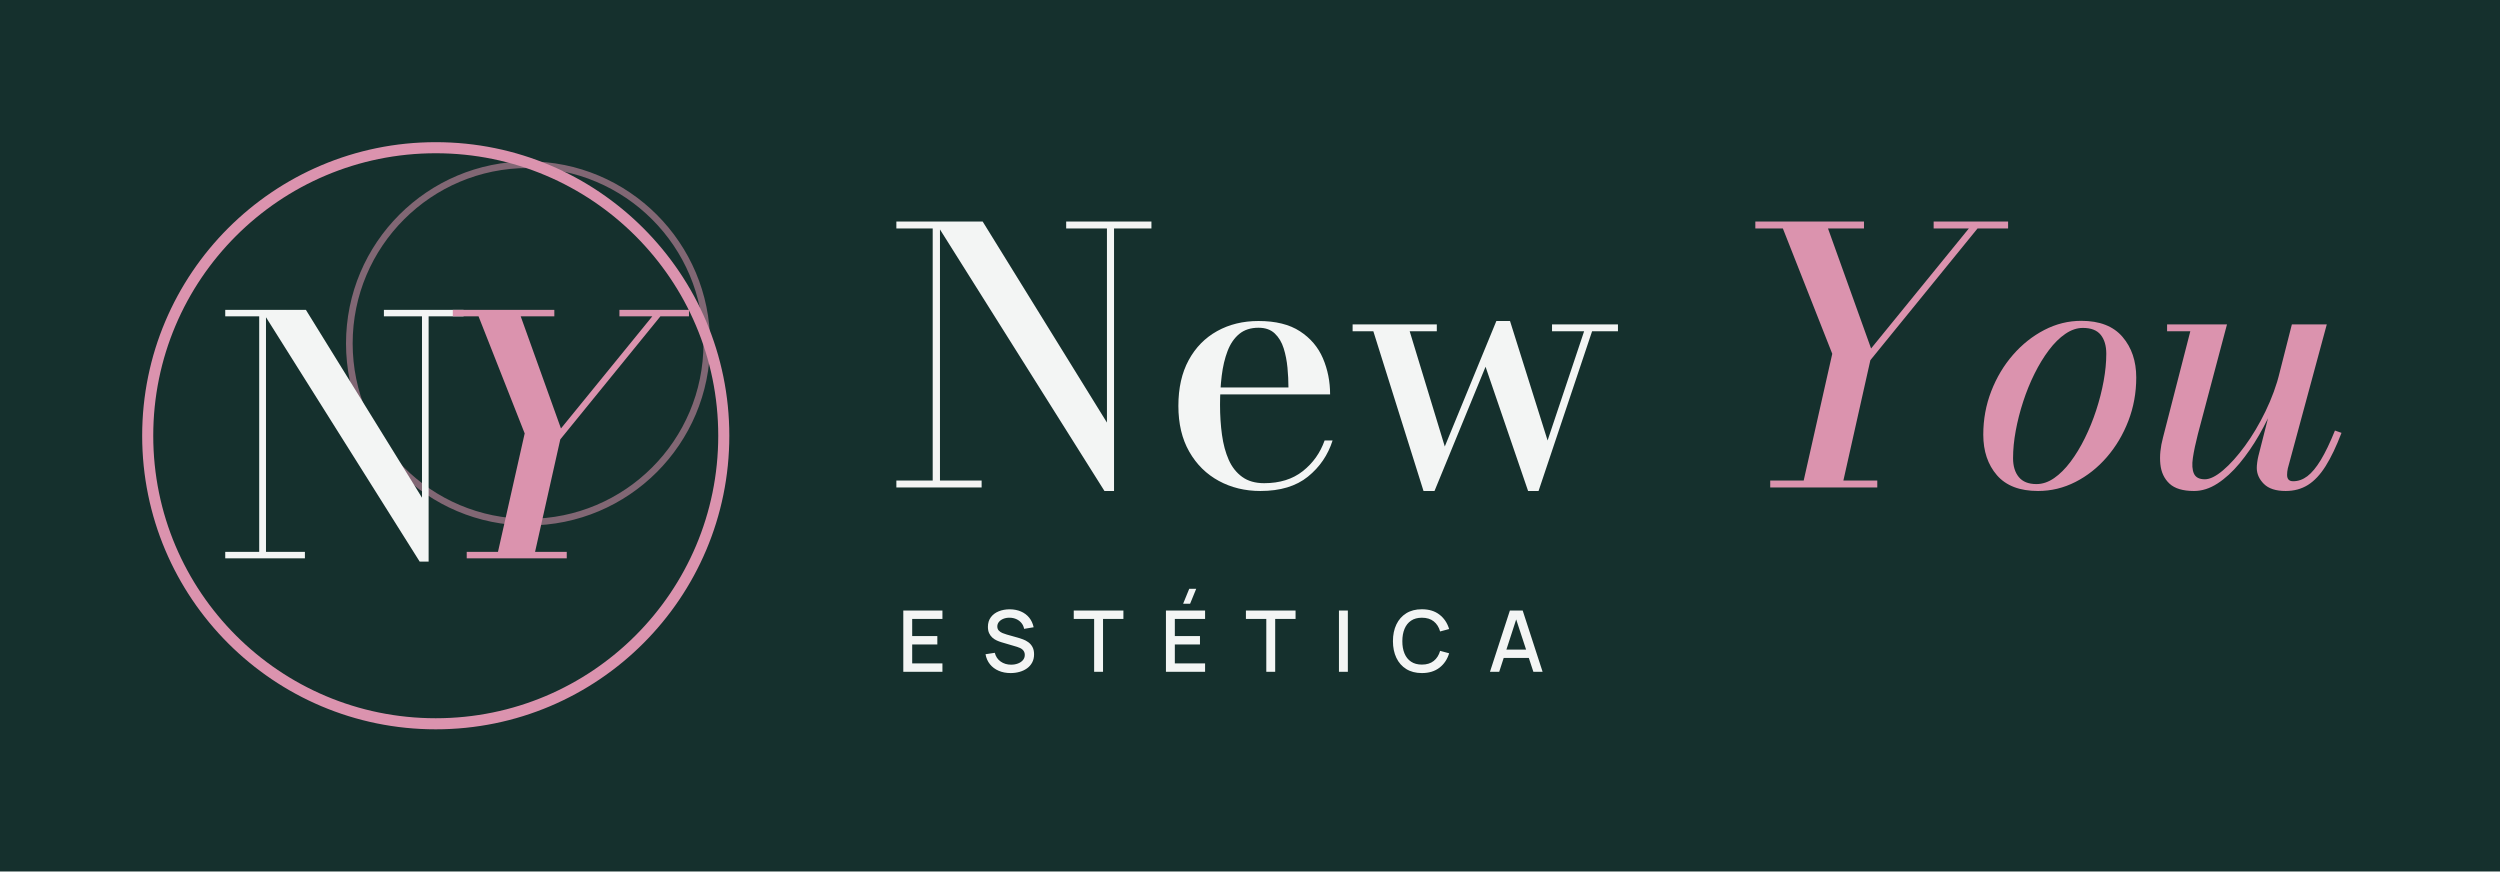
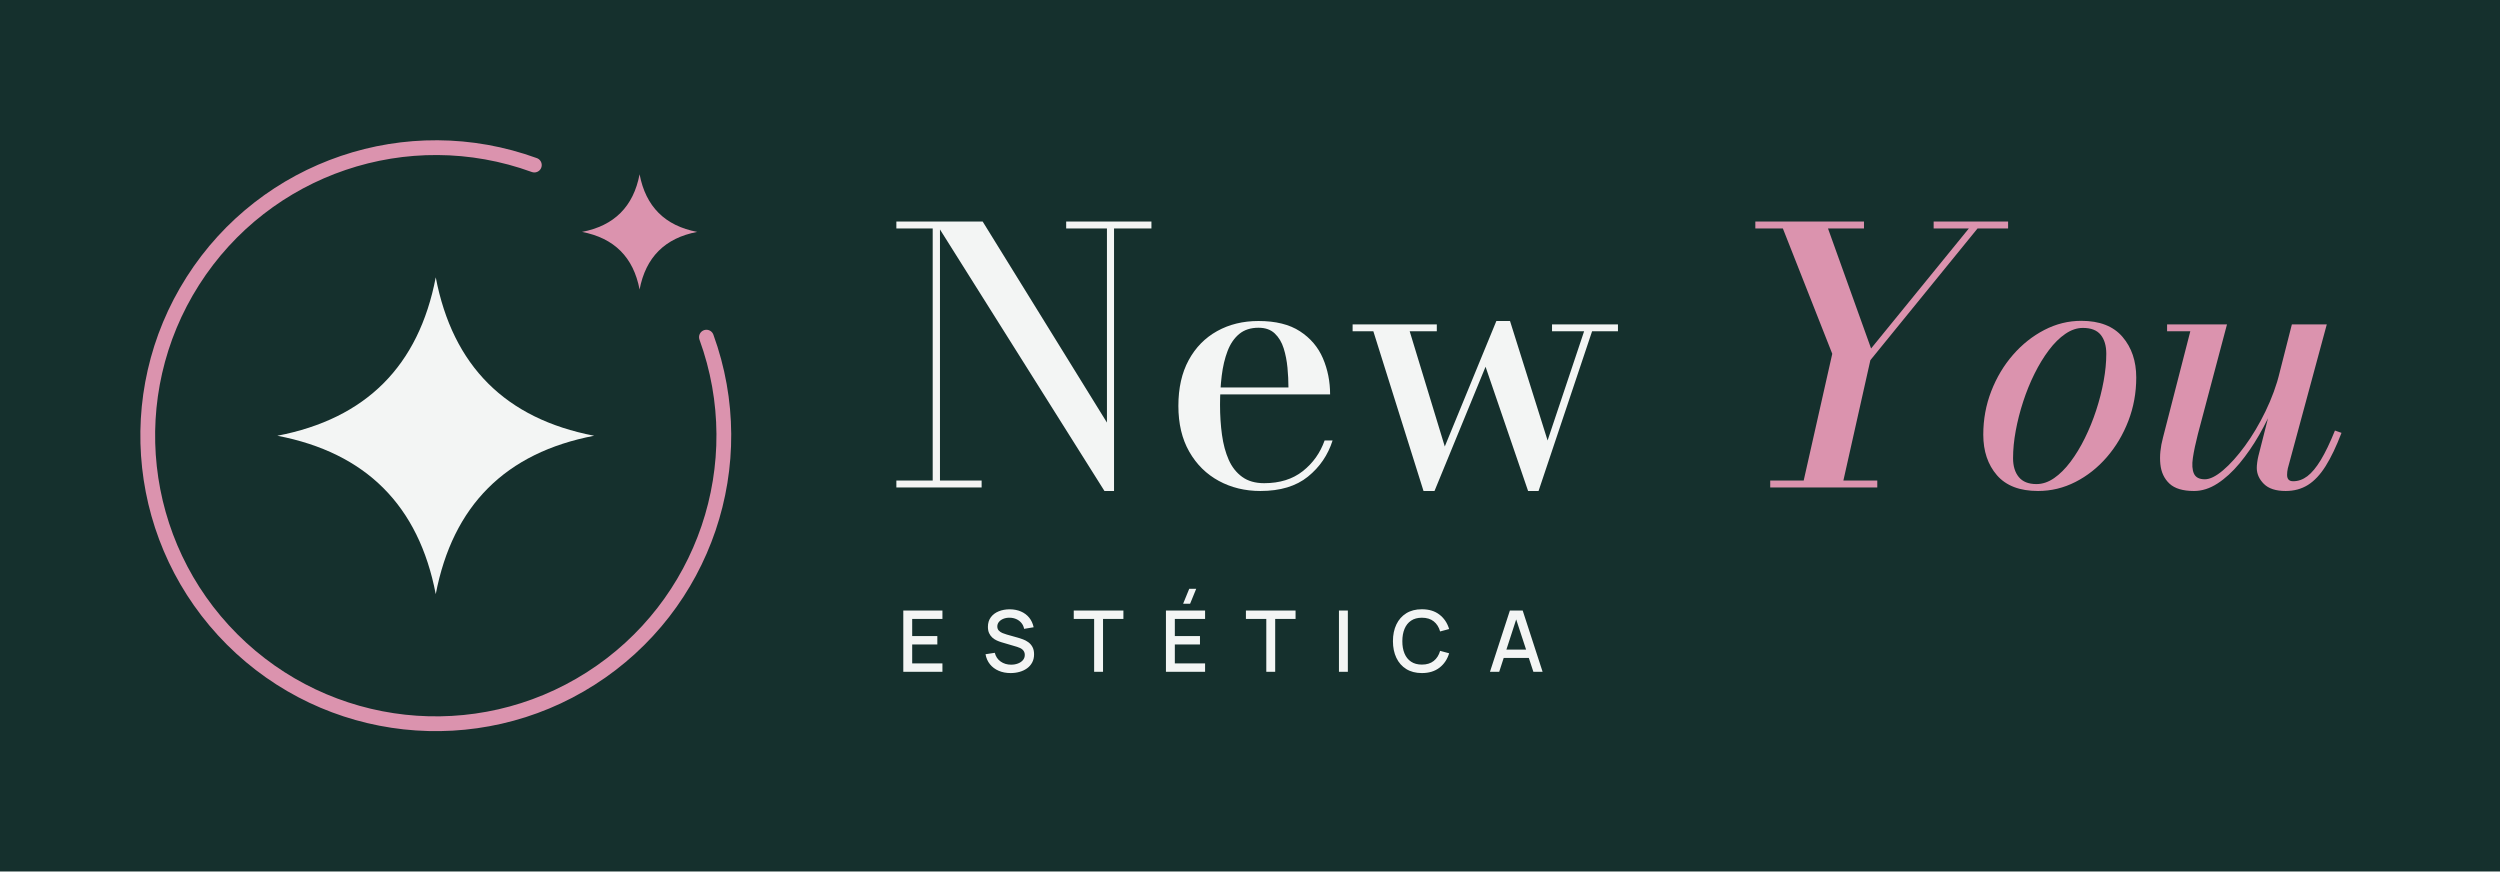
<svg xmlns="http://www.w3.org/2000/svg" viewBox="0 0 677 236" width="677" height="236">
  <rect width="677.152" height="236" fill="#15302D" />
-   <circle cx="118.0" cy="118.0" r="78.0" fill="none" stroke="#DB93AE" stroke-width="3" />
-   <circle cx="143.0" cy="93.0" r="48.4" fill="none" stroke="#DB93AE" stroke-width="1.80" opacity=".55" />
-   <path d="M72.029 83.914V149.44H82.569V151.189H60.996V149.44H70.19V85.663H60.996V83.914ZM125.535 83.914V85.663H116.071V152.086H113.65L70.773 83.914H82.838L114.277 134.774V85.663H103.962V83.914Z" fill="#F3F5F4" />
-   <path d="M134.46 151.189 142.084 117.372 128.899 83.914H140.38L151.907 116.027L177.92 84.093H180.117L151.727 118.987L144.506 151.189ZM126.387 151.189V149.44H153.476V151.189ZM122.62 85.663V83.914H150.113V85.663ZM167.739 85.663V83.914H186.576V85.663Z" fill="#DB93AE" />
+   <path d="M191.3,91.3 A78,78 0 1 1 144.7,44.7" fill="none" stroke="#DB93AE" stroke-width="4" stroke-linecap="round" />
+   <path d="M173.2,47.2 Q175.7,60.3 188.8,62.8 Q175.7,65.3 173.2,78.4 Q170.7,65.3 157.6,62.8 Q170.7,60.3 173.2,47.2Z" fill="#DB93AE" />
+   <path d="M118.0,75.1 Q124.9,111.1 160.9,118.0 Q124.9,124.9 118.0,160.9 Q111.1,124.9 75.1,118.0 Q111.1,111.1 118.0,75.1Z" fill="#F3F5F4" />
  <path d="M254.544 60.0V130.128H265.824V132.0H242.736V130.128H252.576V61.872H242.736V60.0ZM311.808 60.0V61.872H301.68V132.96H299.088L253.2 60.0H266.112L299.76 114.432V61.872H288.72V60.0ZM341.328 132.96Q335.088 132.96 330.048 130.224Q325.008 127.488 322.056 122.328Q319.104 117.168 319.104 109.92Q319.104 102.672 321.888 97.536Q324.672 92.4 329.592 89.664Q334.512 86.928 340.8 86.928Q347.76 86.928 352.032 89.712Q356.304 92.496 358.248 97.032Q360.192 101.568 360.192 106.8H325.584V104.928H348.912Q348.912 102.384 348.648 99.576Q348.384 96.768 347.616 94.32Q346.848 91.872 345.216 90.312Q343.584 88.752 340.8 88.752Q337.632 88.752 335.592 90.432Q333.552 92.112 332.424 95.064Q331.296 98.016 330.84 101.76Q330.384 105.504 330.384 109.632Q330.384 113.904 330.912 117.744Q331.44 121.584 332.736 124.512Q334.032 127.44 336.384 129.144Q338.736 130.848 342.336 130.848Q348.672 130.848 352.8 127.584Q356.928 124.32 358.704 119.28H360.864Q358.992 125.184 354.192 129.072Q349.392 132.96 341.328 132.96ZM438.144 87.84V89.712H431.136L416.64 132.96H413.808L402.288 99.312L388.464 132.96H385.488L371.904 89.712H366.288V87.84H389.088V89.712H381.744L391.248 120.912L405.216 86.928H408.912L419.088 119.28L428.976 89.712H420.288V87.84Z" fill="#F3F5F4" />
  <path d="M488.016 132.0 496.176 95.808 482.064 60.0H494.352L506.688 94.368L534.528 60.192H536.88L506.496 97.536L498.768 132.0ZM479.376 132.0V130.128H508.368V132.0ZM475.344 61.872V60.0H504.768V61.872ZM523.632 61.872V60.0H543.792V61.872ZM551.904 132.96Q544.464 132.96 540.768 128.688Q537.072 124.416 537.072 117.696Q537.072 111.504 539.232 105.936Q541.392 100.368 545.112 96.096Q548.832 91.824 553.608 89.352Q558.384 86.88 563.616 86.88Q571.056 86.88 574.776 91.224Q578.496 95.568 578.496 102.24Q578.496 108.432 576.36 113.976Q574.224 119.52 570.528 123.792Q566.832 128.064 562.032 130.512Q557.232 132.96 551.904 132.96ZM551.472 131.088Q553.92 131.088 556.248 129.48Q558.576 127.872 560.688 125.064Q562.8 122.256 564.576 118.656Q566.352 115.056 567.648 111.096Q568.944 107.136 569.664 103.2Q570.384 99.264 570.384 95.808Q570.384 92.544 568.872 90.672Q567.36 88.8 564.048 88.8Q561.648 88.8 559.296 90.408Q556.944 92.016 554.832 94.824Q552.72 97.632 550.944 101.208Q549.168 104.784 547.872 108.768Q546.576 112.752 545.856 116.664Q545.136 120.576 545.136 124.08Q545.136 127.296 546.696 129.192Q548.256 131.088 551.472 131.088ZM594.144 132.96Q589.632 132.96 587.496 130.968Q585.36 128.976 585.024 125.688Q584.688 122.4 585.744 118.464L593.136 89.712H586.848V87.84H603.072L595.2 117.504Q594.24 121.248 593.832 123.984Q593.424 126.72 594.12 128.256Q594.816 129.792 597.072 129.792Q599.136 129.792 602.016 127.344Q604.896 124.896 607.92 120.768Q610.944 116.64 613.488 111.408Q616.032 106.176 617.424 100.608H618.864Q617.856 104.64 616.032 109.104Q614.208 113.568 611.76 117.816Q609.312 122.064 606.456 125.496Q603.6 128.928 600.48 130.944Q597.36 132.96 594.144 132.96ZM618.96 132.96Q614.976 132.96 613.056 131.04Q611.136 129.12 611.136 126.72Q611.136 126.096 611.256 125.184Q611.376 124.272 611.568 123.504L620.64 87.84H630.096L619.536 126.864Q619.44 127.296 619.392 127.752Q619.344 128.208 619.344 128.592Q619.344 130.32 620.976 130.32Q623.04 130.32 624.84 128.952Q626.64 127.584 628.464 124.584Q630.288 121.584 632.304 116.592L634.08 117.216Q631.968 122.736 629.784 126.216Q627.6 129.696 624.984 131.328Q622.368 132.96 618.96 132.96Z" fill="#DB93AE" />
  <path d="M244.613 181.92V165.331H255.211V167.601H247.02V172.255H253.829V174.524H247.02V179.651H255.211V181.92ZM273.666 182.266Q271.881 182.266 270.446 181.649Q269.012 181.033 268.085 179.887Q267.157 178.74 266.881 177.162L269.392 176.782Q269.772 178.303 270.982 179.149Q272.192 179.996 273.804 179.996Q274.807 179.996 275.648 179.679Q276.489 179.363 277.001 178.769Q277.514 178.176 277.514 177.347Q277.514 176.897 277.358 176.552Q277.203 176.206 276.932 175.947Q276.661 175.688 276.276 175.498Q275.89 175.308 275.429 175.169L271.178 173.914Q270.556 173.729 269.911 173.436Q269.266 173.142 268.73 172.664Q268.194 172.186 267.86 171.477Q267.526 170.769 267.526 169.755Q267.526 168.223 268.315 167.157Q269.104 166.092 270.452 165.544Q271.8 164.997 273.47 164.997Q275.152 165.02 276.483 165.596Q277.813 166.172 278.695 167.249Q279.576 168.326 279.91 169.859L277.33 170.296Q277.157 169.363 276.592 168.689Q276.028 168.015 275.21 167.652Q274.392 167.29 273.436 167.278Q272.514 167.255 271.748 167.555Q270.982 167.854 270.527 168.396Q270.072 168.937 270.072 169.64Q270.072 170.331 270.475 170.757Q270.878 171.183 271.472 171.431Q272.065 171.679 272.652 171.84L275.717 172.704Q276.293 172.865 277.024 173.136Q277.756 173.407 278.441 173.891Q279.127 174.374 279.576 175.175Q280.025 175.976 280.025 177.185Q280.025 178.441 279.518 179.391Q279.012 180.342 278.13 180.981Q277.249 181.62 276.097 181.943Q274.945 182.266 273.666 182.266ZM296.292 181.92V167.601H290.773V165.331H304.217V167.601H298.699V181.92ZM322.281 163.488H320.391L322.039 159.456H323.928ZM315.737 181.92V165.331H326.336V167.601H318.145V172.255H324.953V174.524H318.145V179.651H326.336V181.92ZM342.913 181.92V167.601H337.395V165.331H350.839V167.601H345.321V181.92ZM362.589 181.92V165.331H364.997V181.92ZM385.053 182.266Q382.565 182.266 380.814 181.177Q379.063 180.088 378.135 178.141Q377.208 176.195 377.208 173.626Q377.208 171.057 378.135 169.11Q379.063 167.163 380.814 166.074Q382.565 164.986 385.053 164.986Q387.922 164.986 389.805 166.437Q391.689 167.889 392.426 170.342L389.984 170.999Q389.5 169.26 388.261 168.269Q387.023 167.278 385.053 167.278Q383.291 167.278 382.116 168.073Q380.94 168.868 380.347 170.296Q379.754 171.725 379.754 173.626Q379.742 175.526 380.336 176.955Q380.929 178.383 382.11 179.178Q383.291 179.973 385.053 179.973Q387.023 179.973 388.261 178.977Q389.5 177.98 389.984 176.252L392.426 176.909Q391.689 179.363 389.805 180.814Q387.922 182.266 385.053 182.266ZM403.485 181.92 408.876 165.331H412.344L417.735 181.92H415.236L410.27 166.783H410.892L405.985 181.92ZM406.284 178.176V175.918H414.948V178.176Z" fill="#F3F5F4" />
</svg>
